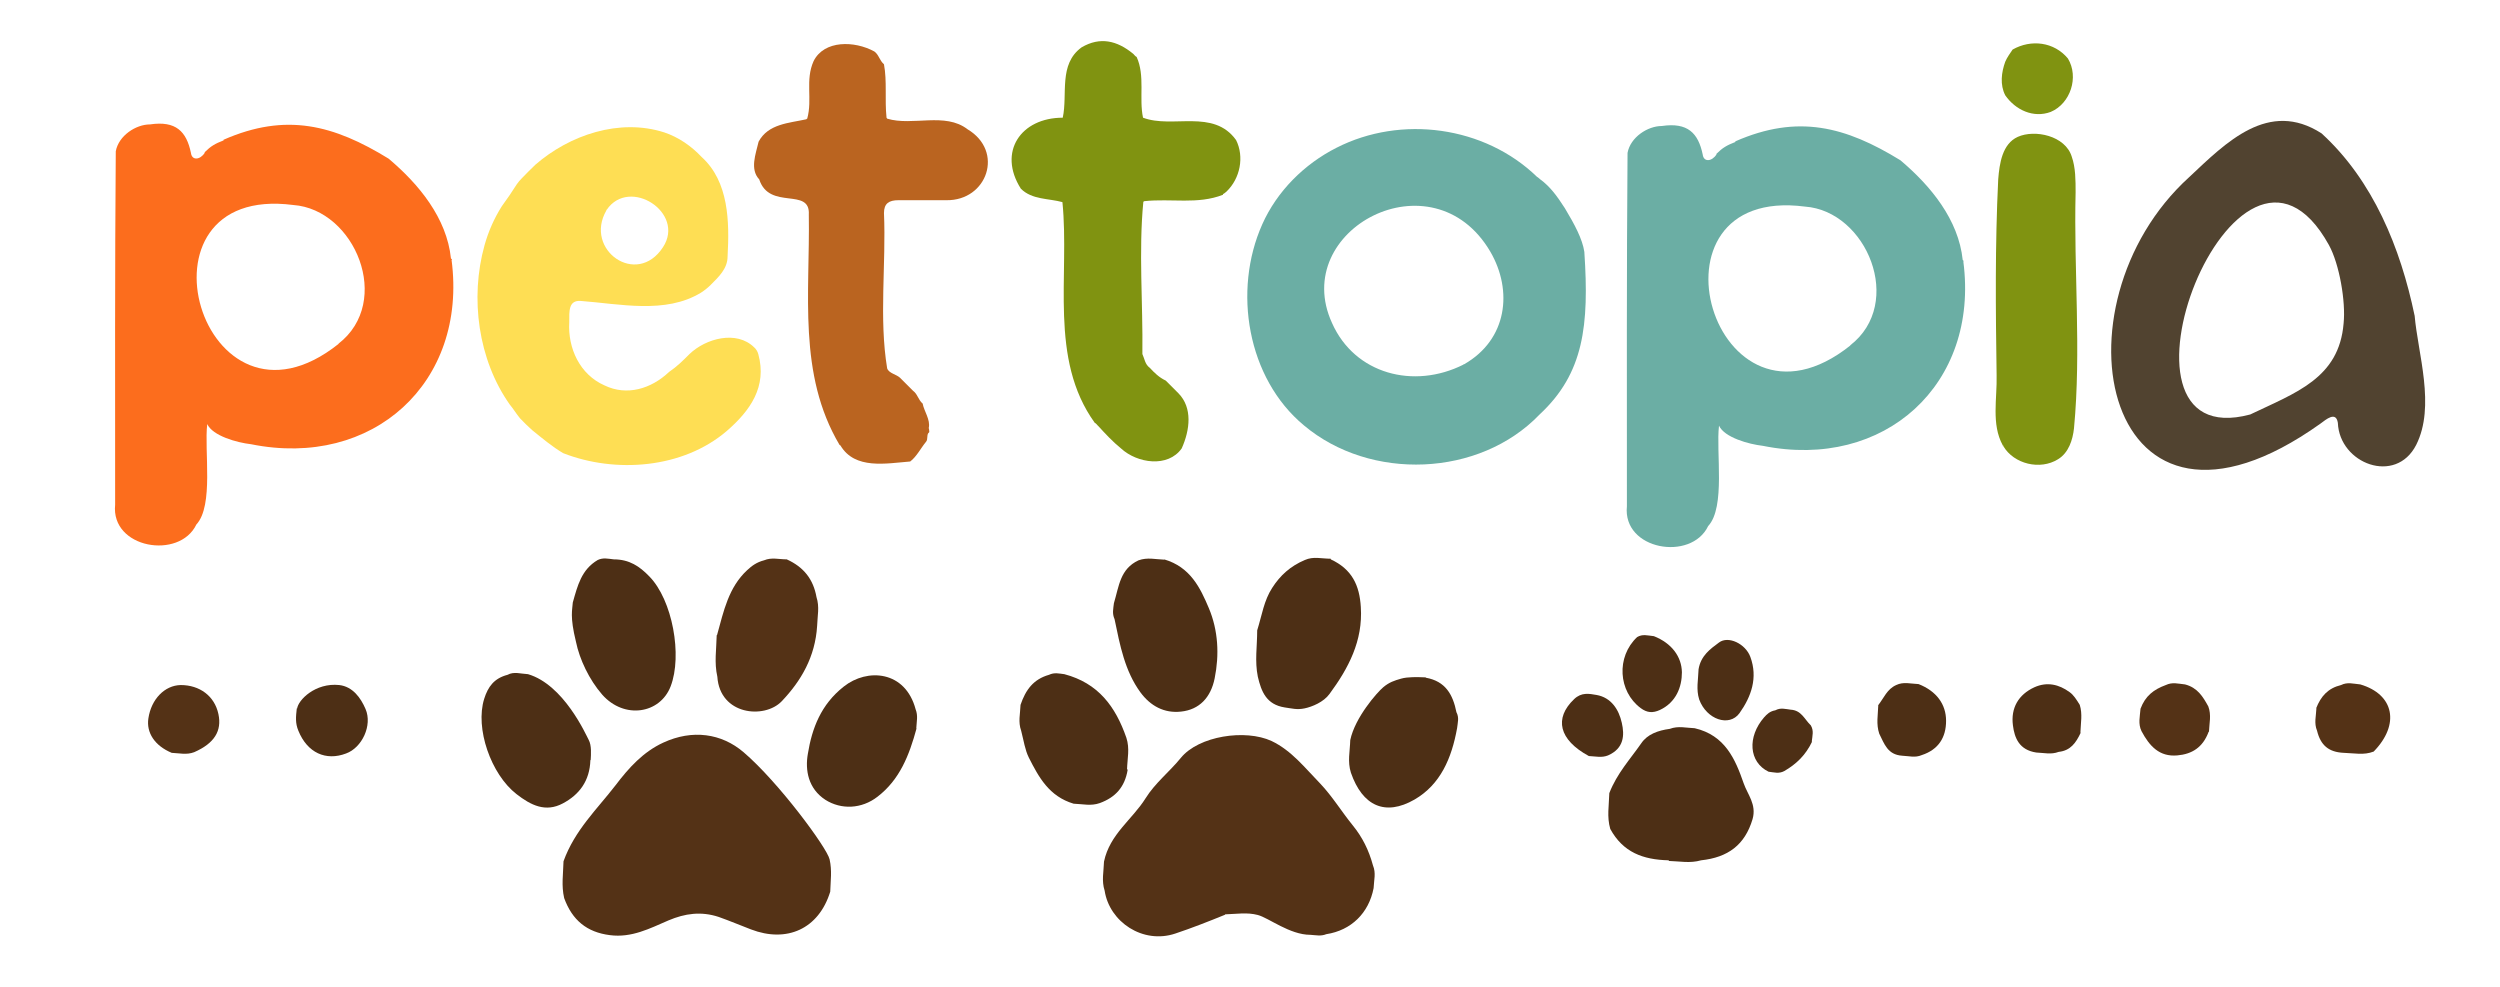
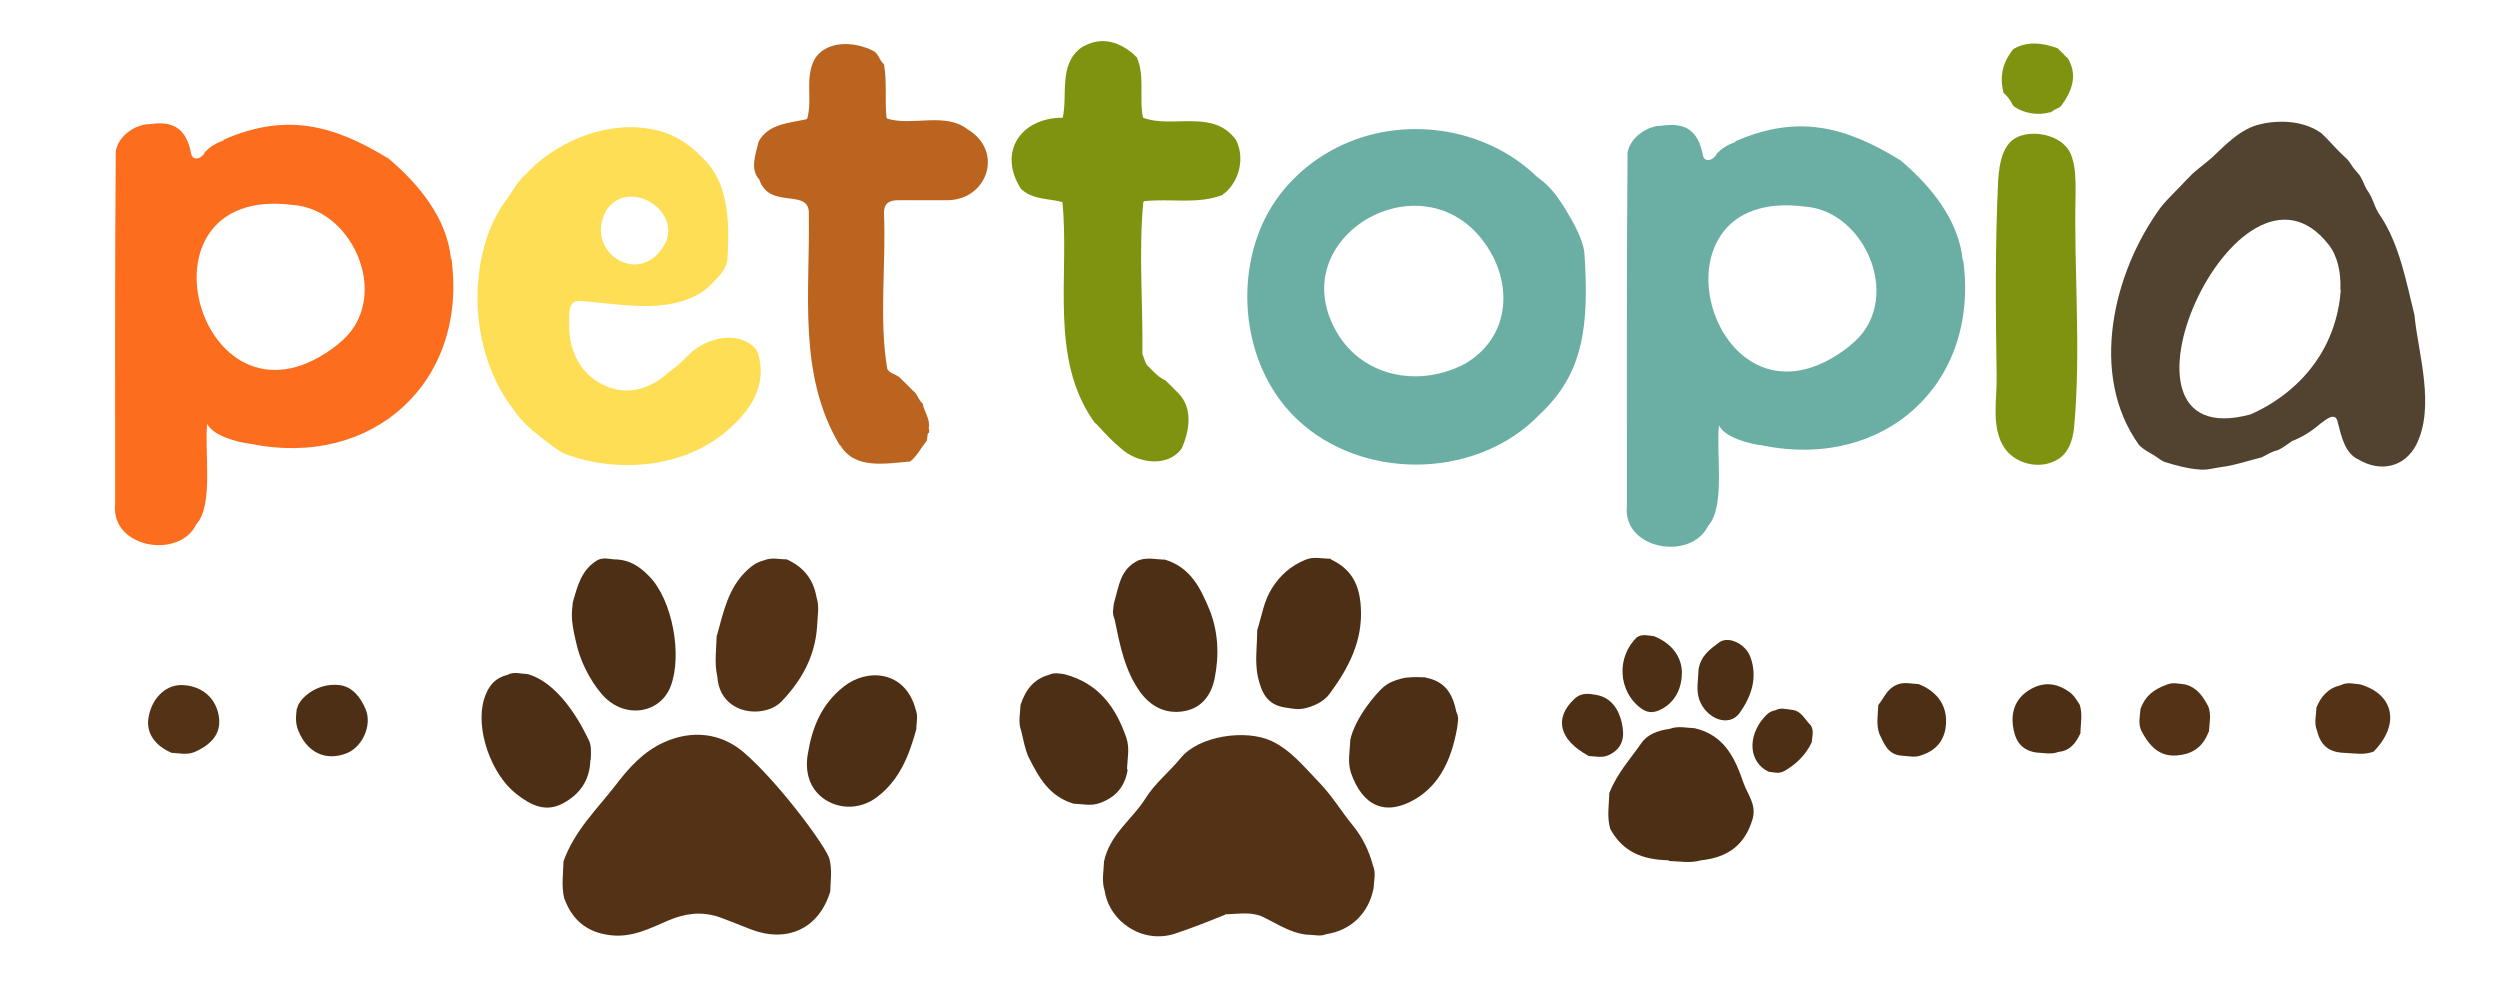
<svg xmlns="http://www.w3.org/2000/svg" id="_레이어_1" version="1.1" viewBox="0 0 781.7 308.6">
  <defs>
    <style>
      .st0 {
        fill: #fc6d1d;
      }

      .st1 {
        fill: #4d2f15;
      }

      .st2 {
        fill: #809311;
      }

      .st3 {
        fill: #543216;
      }

      .st4 {
        fill: #6baea4;
      }

      .st5 {
        fill: #fede54;
      }

      .st6 {
        fill: #ba6420;
      }

      .st7 {
        fill: #514330;
      }
    </style>
  </defs>
-   <path class="st4" d="M614,81.6l-.3-.3c-1.3-12.6-10-23.2-19.5-31.2-17.1-10.5-32-14.5-51.6-5.9v.2c-2.6,1-4,1.8-5.9,3.7v.2c-1.4,2.2-4,2.5-4.3,0-1.4-6.7-4.7-10.1-12.8-8.9-4.4,0-9.8,3.5-10.7,8.4-.3,37.1-.2,73.8-.2,110.5-1.4,13.7,20.1,17.3,25.4,6.2,5.5-5.9,2.4-23.2,3.4-31.4,1.7,3.7,9.3,5.8,13.7,6.3,38.1,7.7,67.7-19.3,62.7-57.6h0ZM578.6,108h0c-42.9,34.2-67.1-50.3-14.2-43.4,19.3,1.4,31.2,30.2,14.1,43.4h.1Z" />
-   <path class="st4" d="M495.4,78.8c-.6-4.1-3.1-8.7-6.1-13.7-2.4-3.7-4.5-6.7-7.8-9.1-.4-.3-.5-.5-.9-.7-16.4-15.9-42.5-19.4-62.7-9.1-10.1,5.1-18.6,13.6-23.2,23.9-9.3,20.8-4.7,48.2,13,62.9,20.8,17.5,54.9,16.2,73.7-3.4,13.9-12.9,15.5-28,14-50.7v-.2h0ZM457.6,114c-15.5,7.8-34,3-41.1-13-13.4-29.2,31.5-53,49.5-22.3,7.1,12.2,5.3,27.5-8.2,35.2h-.2,0Z" />
-   <path class="st7" d="M755,98.7c-4.4-21.2-13-42.3-29.1-57-16.6-10.7-29.9,2.9-41.4,13.7-44.3,40.2-26.8,125.4,41,77.1,1.9-1.4,4.9-4,5.5-.3.5,12.8,18.1,19.5,24.5,6.9,6.1-12.1.5-28.6-.5-40.5h0ZM732.8,101.1c-1.4,17.2-15,21.7-29.2,28.5-49.9,13.4-4.2-105,24.6-53,3.3,6,5.3,17.7,4.6,24.5Z" />
-   <path class="st5" d="M237.1,110.7c-.2-.8-.8-1.7-1.3-2.1-5.5-5.4-15.1-2.8-20.2,2.1-2.1,2.1-3.9,3.9-6.4,5.6-5.6,5.3-13.2,7.6-20.2,4.2-7.7-3.4-11.5-11.6-11-19.8,0-3.3-.3-6.9,3.6-6.6,12.1.9,26.5,4.2,37.6-2.6,1.1-.7,2.2-1.6,3-2.4,2.5-2.5,5.3-5.1,5.3-8.9.6-10.9.4-23.4-8.1-31.1-3.2-3.4-7.2-6.2-11.7-7.7-14-4.5-29.6.8-40.3,10.1-1.5,1.4-2.9,2.9-4.2,4.2-.7.7-1.1,1.2-1.6,1.9-1.5,2.4-3.1,4.7-4.7,6.9-2.4,3.8-4.2,7.9-5.4,12.2-4.6,16.5-2,35.8,7.9,49.8,1.1,1.3,2.1,3,3.2,4.3,1.3,1.4,2.5,2.5,3.8,3.7,3.1,2.5,6.3,5.2,9.7,7.2,16.4,6.4,37.4,4.8,51.1-6.9,7.4-6.4,12.7-13.9,9.9-24.1v-.2.2ZM189.7,65.6c7.1-10.4,24.7.9,17.6,11.7-8.2,12.6-24.8.8-17.7-11.5v-.2h0Z" />
-   <path id="svg_12" class="st6" d="M262.5,139.1c-13.1-22.1-9.2-47.4-9.6-72,.5-8.7-12.3-1.2-15.5-11-3-3.2-1.1-7.9-.2-11.8,3-5.6,9.5-5.8,14.9-7,.3-.3.3-.2.3-.2,1.7-6.1-.7-12,2-18,3.3-6.6,12.8-6.4,19-3,1.4,1,1.6,2.8,3,4,1,5.4.2,10.9.8,16.7.3.4.2.3.2.3,7.9,2.4,18.1-2.1,25.1,3.3,11.6,6.9,6.2,22.4-6.6,22.2h-15c-2.9,0-4.5,1-4.5,4,.7,16.1-1.6,32.9,1,48.6.6,1.6,2.9,1.8,4.1,3,1.3,1.3,2.7,2.7,4,4,1.4,1,1.6,2.8,3,4,.4,2.3,2.5,5.1,1.9,7.6,0,0,.3,1.3.1,1.4-.9.6-.2,2.2-1,3-1.5,1.8-2.9,4.6-4.9,6.1-7.5.6-17.3,2.6-21.8-5h0l-.3-.2h0Z" />
+   <path class="st4" d="M614,81.6l-.3-.3c-1.3-12.6-10-23.2-19.5-31.2-17.1-10.5-32-14.5-51.6-5.9v.2c-2.6,1-4,1.8-5.9,3.7v.2c-1.4,2.2-4,2.5-4.3-.1-1.4-6.7-4.7-10.1-12.8-8.9-4.4,0-9.8,3.5-10.7,8.4-.3,37.1-.2,73.8-.2,110.5-1.4,13.7,20.1,17.3,25.4,6.2,5.5-5.9,2.4-23.2,3.4-31.4,1.7,3.7,9.3,5.8,13.7,6.3,38.1,7.7,67.7-19.3,62.7-57.6ZM578.6,108h0c-42.9,34.2-67.1-50.3-14.2-43.4,19.3,1.4,31.2,30.2,14.1,43.4Z" />
+   <path class="st4" d="M495.4,78.8c-.6-4.1-3.1-8.7-6.1-13.7-2.4-3.7-4.5-6.7-7.8-9.1-.4-.3-.5-.5-.9-.7-16.4-15.9-42.5-19.4-62.7-9.1-10.1,5.1-18.6,13.6-23.2,23.9-9.3,20.8-4.7,48.2,13,62.9,20.8,17.5,54.9,16.2,73.7-3.4,13.9-12.9,15.5-28,14-50.7v-.2ZM457.6,114c-15.5,7.8-34,3-41.1-13-13.4-29.2,31.5-53,49.5-22.3,7.1,12.2,5.3,27.5-8.2,35.2h-.2Z" />
+   <path class="st7" d="M755,98.7c-2.6-10.5-4.7-22.2-10.7-31.2-1.9-2.5-2.2-5.5-4.1-8-1.1-1.7-1.5-3.8-2.9-5.3-.5-.6-1-1.1-1.5-1.8-.8-1.2-1.5-2.4-2.6-3.3-2.6-2.3-4.8-5.1-7.3-7.4-5.3-3.9-12.9-4.3-19-2.9-6.3,1.4-10.8,6.3-15.3,10.5-2.3,2.1-5.1,3.9-7.1,6.1-.3.3-.8.8-1,1-2.6,2.9-5.6,5.5-8,8.6-14.8,20.3-22.4,52.2-6.7,74.1,1.2,1.3,2.6,2,4.1,2.9,1.3.7,2.5,1.8,3.8,2.4,3.5,1.1,7.2,2.1,10.9,2.4,2.4.3,4.8-.5,7.2-.8,4.1-.5,8.3-2,12.4-3,1.6-.8,3.1-1.8,4.9-2.2,1.7-.7,3.1-1.9,4.6-2.9,3.1-1.2,5.9-2.9,8.8-5.4,1.9-1.4,4.9-4,5.5-.3,1.1,4.2,2.2,9.6,6.5,11.5,6.7,4,14.3,2.5,18-4.6,6-11.9.7-28.4-.5-40.1v-.4ZM731.9,90.7c-.6,8.7-3.6,16.7-8.3,23.1-4.9,6.8-12.1,12.4-20,15.8-49.9,13.4-3.8-89.6,24.6-53,2.7,3.5,3.8,8.6,3.6,13.9v.2Z" />
+   <path class="st5" d="M237.1,110.7c-.2-.8-.8-1.7-1.3-2.1-5.5-5.4-15.1-2.8-20.2,2.1-2.1,2.1-3.9,3.9-6.4,5.6-5.6,5.3-13.2,7.6-20.2,4.2-7.7-3.4-11.5-11.6-11-19.8,0-3.3-.3-6.9,3.6-6.6,12.1.9,26.5,4.2,37.6-2.6,1.1-.7,2.2-1.6,3-2.4,2.5-2.5,5.3-5.1,5.3-8.9.6-10.9.4-23.4-8.1-31.1-3.2-3.4-7.2-6.2-11.7-7.7-14-4.5-29.6.8-40.3,10.1-1.5,1.4-2.9,2.9-4.2,4.2-.7.7-1.1,1.2-1.6,1.9-1.5,2.4-3.1,4.7-4.7,6.9-2.4,3.8-4.2,7.9-5.4,12.2-4.6,16.5-2,35.8,7.9,49.8,1.1,1.3,2.1,3,3.2,4.3,1.3,1.4,2.5,2.5,3.8,3.7,3.1,2.5,6.3,5.2,9.7,7.2,16.4,6.4,37.4,4.8,51.1-6.9,7.4-6.4,12.7-13.9,9.9-24.1v-.2ZM189.7,65.6c7.1-10.4,24.7.9,17.6,11.7-8.2,12.6-24.8.8-17.7-11.5v-.2Z" />
+   <path id="svg_12" class="st6" d="M262.5,139.1c-13.1-22.1-9.2-47.4-9.6-72,.5-8.7-12.3-1.2-15.5-11-3-3.2-1.1-7.9-.2-11.8,3-5.6,9.5-5.8,14.9-7,.3-.3.3-.2.3-.2,1.7-6.1-.7-12,2-18,3.3-6.6,12.8-6.4,19-3,1.4,1,1.6,2.8,3,4,1,5.4.2,10.9.8,16.7.3.4.2.3.2.3,7.9,2.4,18.1-2.1,25.1,3.3,11.6,6.9,6.2,22.4-6.6,22.2h-15c-2.9,0-4.5,1-4.5,4,.7,16.1-1.6,32.9,1,48.6.6,1.6,2.9,1.8,4.1,3,1.3,1.3,2.7,2.7,4,4,1.4,1,1.6,2.8,3,4,.4,2.3,2.5,5.1,1.9,7.6,0,0,.3,1.3.1,1.4-.9.6-.2,2.2-1,3-1.5,1.8-2.9,4.6-4.9,6.1-7.5.6-17.3,2.6-21.8-5h0l-.3-.2Z" />
  <path id="svg_13" class="st2" d="M382.4,60.9c-7.9,3.1-16.2,1.1-24.6,2-.4.3-.4.2-.3.2-1.5,15.5-.1,31.5-.3,47.6.7,1.5.8,3.2,2.3,4.3,1.5,1.6,2.9,3,5,4,1.3,1.3,2.7,2.7,4,4,4.4,4.5,3.6,11.4,1,17.2-4.3,6.1-13.9,4.7-19,0-2.6-2.1-4.9-4.6-7.1-7-.1,0-.7-.9-1.1-1-14.4-20-7.8-46-10.1-69-4.3-1.2-9.5-.7-13-4.2-7.3-11.5,0-22.2,13.1-22.2,1.6-7.3-1.4-16.7,5.9-22,5.8-3.4,11.1-2.1,16.1,2,.1,0,.7.9,1.1,1,2.7,5.9.7,12.9,2,19,9.2,3.5,22-2.9,29.1,7,2.6,5.2,1.3,12-3,16.1-.3.2-.5.5-1.1.8h0v.2h0Z" />
  <path id="svg_14" class="st3" d="M383.1,286c-5.4,2.2-10.5,4.2-15.6,5.9-10.1,3.4-20.6-3.6-22.1-13.4-1-3.1-.3-5.9-.2-9.1,1.8-8.6,8.9-13.2,13-19.8,3-4.8,7.5-8.3,11-12.6,5.6-6.9,20.2-9.1,28.4-5.3,6.3,3,10.5,8.5,15.2,13.3,3.8,4,6.7,8.8,10.2,13.1,3,3.7,5,7.7,6.3,12.5,1,2.4.3,4.6.2,7.1-1.5,7.8-7,13.2-14.8,14.4-1.7.7-3.2.3-5,.2-6.4,0-13-5.3-16.4-6.2s-6.7-.3-10.3-.2h0Z" />
  <path id="svg_15" class="st3" d="M259.6,278.8c-3.6,11.7-13.6,16.1-24.8,11.8-3.4-1.3-6.7-2.7-10.1-3.9-5.5-1.8-10.5-1.1-15.7,1.1-5.8,2.5-11.5,5.5-18.3,4.6-7.2-.9-11.8-4.7-14.3-11.6-.9-3.9-.3-7.5-.2-11.5,3.5-9.7,10.5-16.3,16.3-23.8,4.1-5.4,8.6-10.4,14.9-13.3,9.1-4.2,18.2-2.9,25.1,3,10.9,9.3,26.1,29.9,26.9,33.5s.3,6.6.2,10.1h0Z" />
-   <path id="svg_20" class="st2" d="M626.2,139.2c-3.6-6.6-1.7-14.6-1.9-21.9-.3-20.6-.5-40.7.5-61.2.4-5.1,1.3-11.1,6.1-13.3,5.3-2.4,14.9-.4,16.9,6.2,1.2,3.4,1.2,7.4,1.2,11.1-.6,24.6,1.8,49.5-.5,73.8-.4,3.7-1.7,7.7-5,9.7-5.6,3.5-13.8,1.5-17.1-4.1v-.2h-.2Z" />
+   <path id="svg_20" class="st2" d="M626.2,139.2c-3.6-6.6-1.7-14.6-1.9-21.9-.3-20.6-.5-40.7.5-61.2.4-5.1,1.3-11.1,6.1-13.3,5.3-2.4,14.9-.4,16.9,6.2,1.2,3.4,1.2,7.4,1.2,11.1-.6,24.6,1.8,49.5-.5,73.8-.4,3.7-1.7,7.7-5,9.7-5.6,3.5-13.8,1.5-17.1-4.1v-.2Z" />
  <path id="svg_21" class="st1" d="M521.7,269c-8-.2-14.2-2.5-18.2-9.8-1.1-3.8-.4-7.3-.3-11.2,2.4-6.2,6.6-10.7,10-15.6,1.9-2.8,5.2-4,8.9-4.5,2.7-1,5.1-.3,7.8-.2,9.5,2.2,12.7,9.7,15.3,17.2,1.2,3.5,4.1,6.6,2.8,11.2-2.4,8.1-7.7,12-16.1,12.9-3.5,1-6.6.3-10.1.2h0v-.2h-.1Z" />
-   <path id="svg_22" class="st1" d="M416.1,174.9c6.7,3.1,9,8.2,9.4,14.9.7,10.6-3.9,19.2-9.8,27.2-1.8,2.5-5.4,4-7.8,4.5s-4,0-6.2-.3c-5.7-.9-7.3-4.9-8.4-9.6-1-4.9-.2-9.5-.2-14.5,1.5-4.8,2.1-9.3,4.7-13.3,2.5-3.9,5.7-6.8,10.2-8.7,2.7-1.2,5.2-.4,8.1-.4h0v.2h0Z" />
+   <path id="svg_22" class="st1" d="M416.1,174.9c6.7,3.1,9,8.2,9.4,14.9.7,10.6-3.9,19.2-9.8,27.2-1.8,2.5-5.4,4-7.8,4.5-2.4.5-4,0-6.2-.3-5.7-.9-7.3-4.9-8.4-9.6-1-4.9-.2-9.5-.2-14.5,1.5-4.8,2.1-9.3,4.7-13.3,2.5-3.9,5.7-6.8,10.2-8.7,2.7-1.2,5.2-.4,8.1-.4h0v.2h0Z" />
  <path id="svg_23" class="st1" d="M364,174.9c8.2,2.4,11.3,8.9,14,15.3,2.9,6.9,3.3,14.5,1.8,21.9-1.2,6-4.8,9.8-10.5,10.4-5.3.6-9.6-1.8-12.7-6-4.9-6.7-6.4-14.7-8.1-22.9-.8-1.8-.4-3.2-.2-5,1.6-5.3,1.9-10.7,7.7-13.4,2.8-1,5.3-.3,8.1-.2h0Z" />
-   <path id="svg_24" class="st1" d="M191.9,174.9c4.9,0,8.1,2.2,11.1,5.3,7.3,7.4,10.4,24.8,6.7,34.4-3.3,8.6-14.5,10.4-21.4,2.6-4.1-4.7-7.1-11.1-8.2-16.5-2-8.1-1.1-10.1-1-12.3,1.5-5.3,2.7-10.3,7.8-13.3,1.7-.8,3.2-.4,5-.2h0Z" />
+   <path id="svg_24" class="st1" d="M191.9,174.9c4.9,0,8.1,2.2,11.1,5.3,7.3,7.4,10.4,24.8,6.7,34.4-3.3,8.6-14.5,10.4-21.4,2.6-4.1-4.7-7.1-11.1-8.2-16.5-2-8.1-1.1-10.1-1-12.3,1.5-5.3,2.7-10.3,7.8-13.3,1.7-.8,3.2-.4,5-.2Z" />
  <path id="svg_25" class="st3" d="M224.2,198.6c2.1-7.6,3.6-14.9,9.4-20.3,1.5-1.4,3-2.5,5.3-3.1,2.4-1,4.6-.3,7.1-.3,5.3,2.4,8.3,6.2,9.3,11.8,1,3.1.3,5.8.2,9-.6,9.7-5,17.2-11.1,23.6-5.4,5.6-19.3,4.3-20.1-7.7-1-4.4-.3-8.5-.2-13h.1Z" />
  <path id="svg_26" class="st1" d="M184.6,237.7c-.2,6.5-3.5,10.8-8.6,13.5-5.4,2.9-10,.6-14.5-2.9-8-6.2-13-20.6-10.1-29.8,1.2-3.8,3.1-6.4,7.3-7.5,2-1.1,4.2-.3,6.4-.2,11.2,3.3,18.1,18.9,19,20.6.9,1.7.7,4.4.6,6.2h0Z" />
  <path id="svg_27" class="st1" d="M286.6,227.7c-2.3,8.5-5.3,16.1-12.2,21.4-5,3.9-11.4,4.1-16.3,1-5.4-3.5-6.4-9.3-5.5-14.4,1.3-8,4.1-15.4,11.2-21,7.4-5.9,19.3-5,22.5,7.1.8,2,.3,3.8.2,6h0Z" />
  <path id="svg_28" class="st1" d="M352.6,240.7c-.9,5.4-3.8,8.6-8.7,10.4-2.8,1-5.3.3-8.2.2-7.7-2.3-10.9-8.3-14-14.4-1.2-2.4-1.6-5.3-2.4-8.4-1-2.8-.3-5.2-.2-8.1,1.6-4.7,4-8,8.9-9.4,1.7-.8,3.1-.4,4.8-.2,10.6,2.8,16,10.1,19.4,19.9,1.1,3.4.3,6.4.2,9.9h.2Z" />
-   <path id="svg_29" class="st1" d="M445.8,211.9c6.2,1.1,8.5,5.3,9.6,10.8.9,1.7.4,3.2.2,5-1.7,9.4-5.2,17.6-13.3,22.3-9.2,5.3-16.3,2-19.9-8.4-1.1-3.5-.3-6.6-.2-10.2,1.5-7.1,8.4-14.9,10.3-16.5s3.5-2.1,5.6-2.7c2.1-.6,5-.5,7.7-.4h0Z" />
+   <path id="svg_29" class="st1" d="M445.8,211.9c6.2,1.1,8.5,5.3,9.6,10.8.9,1.7.4,3.2.2,5-1.7,9.4-5.2,17.6-13.3,22.3-9.2,5.3-16.3,2-19.9-8.4-1.1-3.5-.3-6.6-.2-10.2,1.5-7.1,8.4-14.9,10.3-16.5,1.9-1.6,3.5-2.1,5.6-2.7,2.1-.6,5-.5,7.7-.4h0Z" />
  <path id="svg_31" class="st3" d="M724.2,221.5c1.5-3.8,3.7-6.3,7.8-7.3,2-1,3.8-.4,6-.2,10.6,3.1,12.5,12.5,4.2,21-3.1,1.2-6,.5-9.3.4-4.8-.2-7.3-2.4-8.4-6.9-1-2.4-.3-4.6-.2-7.1h0Z" />
  <path id="svg_32" class="st1" d="M587.2,220.6c1.9-2.4,2.8-5.1,5.7-6.4,2.3-1.1,4.5-.4,7-.3,5.6,2.2,8.6,6.3,8.6,11.5s-2.4,9-7.6,10.7c-2.1.9-3.9.3-6.1.2-4.6-.3-5.6-3.7-7.2-6.9-1-3-.4-5.8-.3-8.9h-.1Z" />
  <path id="svg_33" class="st1" d="M92.9,221.6c.3-2.7,5.7-8.2,13.2-7.4,4.2.5,6.7,4,8.2,7.5,2.2,5.1-1.1,12.1-6.1,13.9-6.3,2.4-12.1-.2-14.9-7.1-1-2.4-.8-4.3-.5-7h.1Z" />
  <path id="svg_34" class="st3" d="M690.6,228.8c-1.8,4.9-5.2,7-9.8,7.4-5.6.5-8.7-2.9-11.2-7.6-1.1-2.3-.5-4.5-.3-7,1.5-4,4.1-6,7.9-7.4,2.1-1,3.9-.4,6-.2,3.9,1,5.6,3.8,7.3,6.9,1,2.7.3,5.2.2,7.9h-.1Z" />
  <path id="svg_36" class="st1" d="M650.6,229.1c-1.5,3.2-3.2,5.6-6.9,6-2.4.9-4.5.3-7,.2-5.3-.8-6.8-4.5-7.3-8.5-.7-5.4,1.7-9.6,6.7-11.9,4-1.8,7.7-.9,11,1.5,1.3.9,2.2,2.4,3.2,4,.9,2.9.3,5.6.2,8.7h0Z" />
  <path id="svg_37" class="st3" d="M53.7,235.4c-5.3-2.2-8-6.3-7.3-10.8.9-6,5.1-10.3,10.1-10.4,5.9,0,10.6,3.4,11.8,9.1,1.1,5.2-1.2,9.1-7.6,11.9-2.4.9-4.6.3-7,.2h0Z" />
-   <path id="svg_38" class="st2" d="M629.3,15.5c5.8-3.3,13-2.4,17.3,2.8,3.5,5.8.8,14.1-5.4,16.7-5.4,2-11-.6-14.2-5.2-1.7-3.3-1.2-7.2,0-10.5.6-1.4,1.5-2.6,2.3-3.8,0,0,0,0,0,0h0c0,0,0,0,0,0Z" />
+   <path id="svg_38" class="st2" d="M629.3,15.5c4.2-2.7,9.4-2.2,14.1-.4,0,0,.9.9,1,1l1,1s.7.9,1.1,1c3.2,5.3,1.5,10.2-2,15-.7.8-1.9.9-2.9,1.8-.3.2-.5.3-.6.2-3.7,1.1-8.3.4-11.5-2-.7-1.3-1.5-2.8-3-4-1.3-4.9-.5-9.4,3-13.7h-.2,0Z" />
  <path id="svg_39" class="st1" d="M531.1,209.3c.7-4.3,3.7-6.4,6.4-8.4,2.9-2.2,8.3.4,9.8,4.5,2.4,6.5.3,12.4-3.4,17.6-3.2,4.4-10.3,2-12.6-4.3-1-3.2-.3-6.1-.2-9.3h0Z" />
  <path id="svg_40" class="st1" d="M517.1,198.9c5.6,2.2,8.7,6.4,8.8,11.3,0,4.6-1.8,9.4-6.9,11.8-2.2,1-4,.9-6-.6-7-5.2-7.7-16-1.1-22.2,1.7-1,3.2-.5,5.1-.3h.1Z" />
  <path id="svg_41" class="st1" d="M496.8,236.4c-9.4-5.1-10.9-11.8-4.6-17.8,2.3-2.2,4.7-1.7,7-1.3,4.6.8,7,4.6,7.9,8.7.9,3.9.7,8-4.3,10.2-2,.8-3.8.3-6,.2h0Z" />
  <path id="svg_42" class="st1" d="M566.6,231.9c-2,4.2-4.9,7-8.7,9.2-1.7.9-3.1.4-4.9.2-6.2-3-6.7-10.9-1.4-17,.9-1,1.8-1.9,3.5-2.2,1.7-.9,3.1-.4,4.8-.2,3.4.2,4.3,3,6.3,4.9,1,1.7.5,3.2.3,5.1h.1Z" />
-   <path class="st0" d="M141.3,81.1l-.3-.3c-1.3-12.6-10-23.2-19.5-31.2-17.1-10.5-32-14.5-51.6-5.9v.2c-2.6,1-4,1.8-5.9,3.7v.2c-1.4,2.2-4,2.5-4.3,0-1.4-6.7-4.7-10.1-12.8-8.9-4.4,0-9.8,3.5-10.7,8.4-.3,37.1-.2,73.8-.2,110.5-1.4,13.7,20.1,17.3,25.4,6.2,5.5-5.9,2.4-23.2,3.4-31.4,1.7,3.7,9.3,5.8,13.7,6.3,38.1,7.7,67.7-19.3,62.7-57.6h.1ZM105.9,107.5h0c-42.9,34.2-67.1-50.3-14.2-43.4,19.3,1.4,31.2,30.2,14.1,43.4h0Z" />
+   <path class="st0" d="M141.3,81.1l-.3-.3c-1.3-12.6-10-23.2-19.5-31.2-17.1-10.5-32-14.5-51.6-5.9v.2c-2.6,1-4,1.8-5.9,3.7v.2c-1.4,2.2-4,2.5-4.3-.1-1.4-6.7-4.7-10.1-12.8-8.9-4.4,0-9.8,3.5-10.7,8.4-.3,37.1-.2,73.8-.2,110.5-1.4,13.7,20.1,17.3,25.4,6.2,5.5-5.9,2.4-23.2,3.4-31.4,1.7,3.7,9.3,5.8,13.7,6.3,38.1,7.7,67.7-19.3,62.7-57.6ZM105.9,107.5h0c-42.9,34.2-67.1-50.3-14.2-43.4,19.3,1.4,31.2,30.2,14.1,43.4Z" />
</svg>
